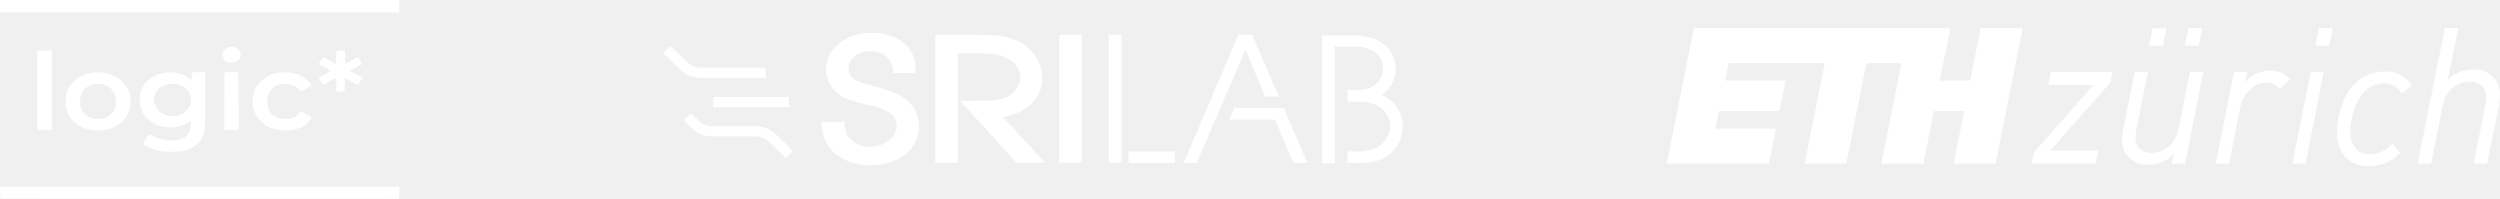
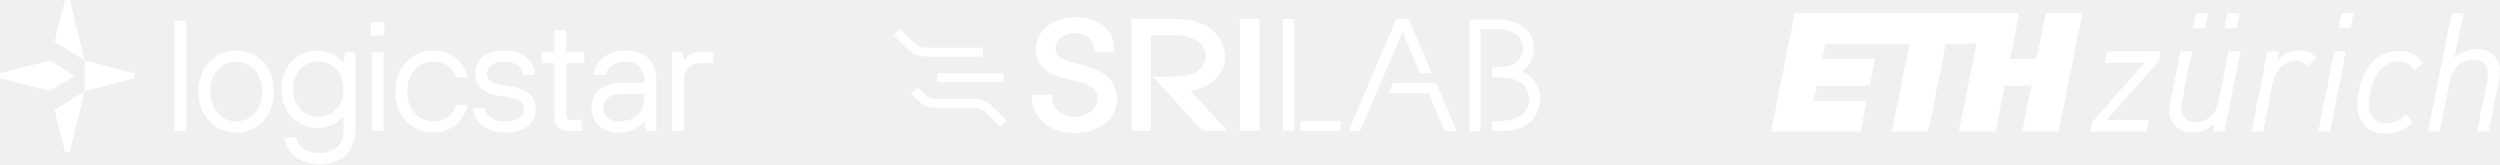
- <svg xmlns="http://www.w3.org/2000/svg" width="453.013" height="36.031" viewBox="0 0 453.013 36.031" version="1.1" id="svg2099" xml:space="preserve">
+ <svg xmlns="http://www.w3.org/2000/svg" width="517.902" height="33.979" viewBox="0 0 517.902 33.979" version="1.1" id="svg2099" xml:space="preserve">
  <defs id="defs2103">
    <clipPath id="b">
      <rect width="136" height="24" id="rect2240" x="0" y="0" />
    </clipPath>
+     <clipPath id="clip0_1053_533">
+       <rect width="695.9" height="160" fill="#ffffff" id="rect13" x="0" y="0" />
+     </clipPath>
+     <clipPath id="clip0_1053_533-5">
+       <rect width="695.9" height="160" fill="#ffffff" id="rect13-9" x="0" y="0" />
+     </clipPath>
  </defs>
-   <g id="eth-copy" transform="translate(302.0126,5.108529)" fill="#00000f" fill-opacity="0.941" style="fill:#ffffff;fill-opacity:0.971;fill-rule:nonzero;stroke:none;stroke-width:1">
+   <g id="eth-copy" transform="translate(366.9023,2.718923)" fill="#00000f" fill-opacity="0.941" style="fill:#ffffff;fill-opacity:0.971;fill-rule:nonzero;stroke:none;stroke-width:1">
    <path d="M 54.976,9.496 H 49.48 L 51.41,0 H 4.911 L 0,24.531 h 18.537 l 1.261,-6.331 H 8.844 L 9.47,15.035 H 20.431 L 21.544,9.496 H 10.608 L 11.233,6.331 H 28.639 L 24.995,24.531 h 7.559 L 36.196,6.331 h 6.346 L 38.9,24.531 h 7.617 l 1.885,-9.496 h 5.494 l -1.883,9.496 h 7.58 L 64.506,0 H 56.905 Z M 87.407,3.165 h 2.529 L 90.562,0 h -2.517 z m 6.485,0 h 2.53 L 97.047,0 h -2.517 z m 23.651,0 h 2.529 L 120.699,0 h -2.518 z m 12.657,4.675 c -4.412,0 -7.509,3.118 -8.5,8.556 -0.156,0.851 -0.236,1.714 -0.238,2.58 0,3.715 2.246,6.024 5.868,6.024 2.095,0.005 4.101,-0.841 5.557,-2.344 l 0.022,-0.024 -1.403,-1.716 -0.025,-0.03 -0.027,0.028 c -0.969,1.212 -2.438,1.918 -3.991,1.92 -1.726,0 -3.571,-1.033 -3.571,-3.927 0.006,-0.839 0.096,-1.676 0.266,-2.497 0.26,-1.763 1.004,-3.42 2.15,-4.786 0.935,-1.028 2.262,-1.615 3.654,-1.616 1.347,-0.061 2.609,0.658 3.242,1.845 l 0.021,0.033 1.786,-1.513 0.025,-0.022 -0.019,-0.027 c -1.045,-1.629 -2.882,-2.576 -4.818,-2.485 z m 16.139,-0.355 c -1.795,-0.089 -3.54,0.602 -4.788,1.893 L 143.447,0 h -2.445 l -4.913,24.531 h 2.445 l 2.039,-10.306 c 0.874,-4.343 4.25,-4.563 4.916,-4.563 0.805,-0.082 1.604,0.198 2.181,0.763 0.577,0.565 0.872,1.358 0.805,2.162 -0.012,0.523 -0.07,1.044 -0.171,1.557 l -2.074,10.386 h 2.442 l 2.146,-10.611 c 0.111,-0.551 0.168,-1.112 0.171,-1.674 0.089,-1.267 -0.368,-2.512 -1.256,-3.421 -0.888,-0.909 -2.123,-1.397 -3.395,-1.341 z m -32.966,17.006 -0.008,0.041 h 2.411 l 3.291,-16.618 h -2.371 z m -44.221,-14.248 -0.007,0.045 h 8.184 l -10.791,12.238 -0.005,0.006 -0.405,2 h 11.621 l 0.458,-2.374 h -8.688 l 10.822,-12.238 0.005,-0.008 0.407,-1.998 H 69.602 Z M 109.357,7.712 c -1.765,-0.046 -3.45,0.733 -4.555,2.107 l 0.374,-1.867 0.006,-0.037 h -2.379 l -3.288,16.577 -0.006,0.041 h 2.414 l 2.011,-10.169 c 0.515,-2.607 2.512,-4.501 4.753,-4.501 0.917,-0.022 1.785,0.413 2.314,1.16 l 0.024,0.03 1.958,-1.76 -0.019,-0.024 C 112.066,8.223 110.736,7.649 109.357,7.712 Z M 94.792,7.914 h 2.445 l -0.006,0.04 -3.286,16.579 h -2.379 l 0.008,-0.041 0.315,-1.725 c -1.231,1.328 -2.987,2.047 -4.798,1.966 -1.254,0.056 -2.472,-0.425 -3.348,-1.323 -0.876,-0.898 -1.325,-2.126 -1.235,-3.375 0.007,-0.505 0.064,-1.009 0.172,-1.503 l 0.028,-0.15 2.079,-10.466 h 2.413 l -0.008,0.04 -2.043,10.207 c -0.097,0.506 -0.152,1.02 -0.164,1.535 -0.063,0.798 0.234,1.582 0.809,2.14 0.575,0.558 1.369,0.831 2.167,0.746 0.654,0 3.956,-0.218 4.818,-4.505 z" id="path4" style="fill:#ffffff;fill-opacity:0.971" />
  </g>
-   <g id="a" class="a" clip-path="url(#b)" transform="translate(120.1979,5.953597)" style="fill:#ffffff;fill-opacity:0.971">
+   <g id="a" class="a" clip-path="url(#b)" transform="translate(185.0875,3.563991)" style="fill:#ffffff;fill-opacity:0.971">
    <g transform="translate(28.656)" id="g2255" style="fill:#ffffff;fill-opacity:0.971">
      <path class="b" d="M 65.511,11.895 A 18.772,18.772 0 0 0 59.879,9.684 c -4,-1 -4.684,-1.789 -4.684,-3.211 0,-1.789 1.737,-3.158 3.895,-3.158 2.421,0 3.895,1.211 4.158,3.368 l 0.053,0.579 h 4.053 V 6.579 C 67.354,2.579 64.196,0 59.301,0 54.669,0 51.143,2.842 51.143,6.579 A 5.67,5.67 0 0 0 53.247,11 c 1.263,1 2.526,1.368 5.263,2 l 0.421,0.105 a 10.812,10.812 0 0 1 3.526,1.263 2.826,2.826 0 0 1 1.474,2.579 c 0,1.895 -2.263,3.684 -4.684,3.684 a 4.7,4.7 0 0 1 -3.211,-1 3.475,3.475 0 0 1 -1.526,-2.842 V 16.105 H 50.3 l 0.053,0.737 c 0.21,4.263 3.789,7.158 8.894,7.158 5.053,0 8.737,-3 8.737,-7.105 a 6.52,6.52 0 0 0 -2.473,-5 z" transform="translate(-50.3)" id="path2245" style="fill:#ffffff;fill-opacity:0.971" />
      <g transform="translate(43.105,0.368)" id="g2249" style="fill:#ffffff;fill-opacity:0.971">
        <rect class="b" width="4.053" height="23.158" id="rect2247" style="fill:#ffffff;fill-opacity:0.971" x="0" y="0" />
      </g>
      <g transform="translate(20.632,0.368)" id="g2253" style="fill:#ffffff;fill-opacity:0.971">
        <path class="b" d="m 101.763,15.595 c 4.263,-0.684 7.158,-3.474 7.158,-7.158 A 7.681,7.681 0 0 0 103.763,1.542 C 101.5,0.7 100.079,0.7 96.974,0.7 H 89.5 v 23.158 h 4.053 V 4.068 H 97.5 c 2.526,0 3.421,0.105 4.895,0.789 a 4.123,4.123 0 0 1 2.526,3.526 4.261,4.261 0 0 1 -2.579,3.579 c -1.263,0.579 -2.421,0.684 -5.737,0.684 h -2.631 l 10.211,11.211 h 5.211 z" transform="translate(-89.5,-0.7)" id="path2251" style="fill:#ffffff;fill-opacity:0.971" />
      </g>
    </g>
    <g transform="translate(0,2.368)" id="g2259" style="fill:#ffffff;fill-opacity:0.971">
      <path class="b" d="M 18.565,10.289 H 6.947 C 4.473,10.289 3.736,9.552 1.579,7.394 L 0,5.816 1.316,4.5 2.895,6.079 c 2.052,2.053 2.368,2.368 4.052,2.368 h 11.618 z" transform="translate(0,-4.5)" id="path2257" style="fill:#ffffff;fill-opacity:0.971" />
    </g>
    <g transform="translate(9.053,11.617)" id="g2263" style="fill:#ffffff;fill-opacity:0.971">
      <rect class="b" width="13.722" height="1.842" id="rect2261" style="fill:#ffffff;fill-opacity:0.971" x="0" y="0" />
    </g>
    <g transform="translate(3.684,14.55)" id="g2267" style="fill:#ffffff;fill-opacity:0.971">
      <path class="b" d="M 25.459,31.658 23.88,30.079 C 21.827,28.026 21.512,27.711 19.775,27.711 H 12.368 C 9.894,27.711 9.157,26.974 7,24.816 L 8.316,23.5 c 2.053,2.053 2.368,2.368 4.105,2.368 h 7.407 c 2.474,0 3.211,0.737 5.368,2.895 l 1.579,1.579 z" transform="translate(-7,-23.5)" id="path2265" style="fill:#ffffff;fill-opacity:0.971" />
    </g>
    <g transform="translate(119.34,0.474)" id="g2271" style="fill:#ffffff;fill-opacity:0.971">
      <path class="b" d="m 224.968,2.9 h 3.105 a 6.714,6.714 0 0 1 4.158,1 4.041,4.041 0 0 1 1.474,3 3.878,3.878 0 0 1 -1.895,3.211 c -0.895,0.526 -1.895,0.684 -4,0.684 h -0.579 V 12.9 h 0.526 c 2.526,0 3.368,0.105 4.474,0.526 a 4.219,4.219 0 0 1 2.737,3.947 4.492,4.492 0 0 1 -2.526,3.895 9.9,9.9 0 0 1 -4.316,0.632 h -0.895 v 2.105 h 1.158 c 3.263,0 4.526,-0.263 6.158,-1.368 a 6.249,6.249 0 0 0 2.684,-5.263 5.922,5.922 0 0 0 -3.842,-5.684 5.474,5.474 0 0 0 2.579,-4.632 c 0,-3.789 -2.947,-6.158 -7.579,-6.158 H 222.6 v 23.158 h 2.316 V 2.9 Z" transform="translate(-222.6,-0.9)" id="path2269" style="fill:#ffffff;fill-opacity:0.971" />
    </g>
    <g transform="translate(80.708,0.368)" id="g2279" style="fill:#ffffff;fill-opacity:0.971">
      <g transform="translate(3.593,21.105)" id="g2275" style="fill:#ffffff;fill-opacity:0.971">
        <rect class="b" width="8.354" height="2.105" id="rect2273" style="fill:#ffffff;fill-opacity:0.971" x="0" y="0" />
      </g>
      <rect class="b" width="2.316" height="23.158" id="rect2277" style="fill:#ffffff;fill-opacity:0.971" x="0" y="0" />
    </g>
    <g transform="translate(94.287,0.368)" id="g2287" style="fill:#ffffff;fill-opacity:0.971">
      <path class="b" d="m 189.79,11.911 h 2.474 L 187.421,0.7 h -2.526 L 175,23.911 h 2.368 L 186.21,3.385 Z" transform="translate(-175,-0.7)" id="path2281" style="fill:#ffffff;fill-opacity:0.971" />
      <g transform="translate(8.263,13.263)" id="g2285" style="fill:#ffffff;fill-opacity:0.971">
        <path class="b" d="m 191.595,25.9 -0.895,2.105 h 8.263 l 3.368,7.842 h 2.526 L 200.595,25.9 Z" transform="translate(-190.7,-25.9)" id="path2283" style="fill:#ffffff;fill-opacity:0.971" />
      </g>
    </g>
  </g>
-   <g style="fill:#ffffff" id="g1" transform="matrix(0.7789937,0,0,0.6483867,1.061986,-0.3448081)">
-     <path d="M -1.348,2.252 V 3.973 H 45.086 91.52 V 2.252 0.532 H 45.086 -1.348 Z" fill="#ffffff" id="path1" style="fill:#ffffff" />
-     <path d="m 51.43,13.915 c -1.418,0.86 -1.373,3.234 0.061,3.923 1.51,0.705 3.126,-0.327 3.126,-1.996 0,-1.72 -1.769,-2.787 -3.187,-1.927 z" fill="#ffffff" id="path2" style="fill:#ffffff" />
-     <path d="M 7.344,25.735 V 36.832 H 9.021 10.699 V 25.735 14.639 H 9.021 7.344 Z" fill="#ffffff" id="path3" style="fill:#ffffff" />
-     <path d="m 76.85,16.532 -0.046,1.91 -1.433,-0.964 c -0.778,-0.516 -1.479,-0.946 -1.54,-0.946 -0.076,0 -0.351,0.43 -0.625,0.963 -0.397,0.791 -0.442,0.998 -0.275,1.118 0.122,0.086 0.747,0.465 1.388,0.843 0.64,0.379 1.205,0.757 1.25,0.826 0.03,0.069 -0.579,0.533 -1.372,1.032 -0.793,0.499 -1.433,0.946 -1.433,0.998 0,0.052 0.244,0.499 0.534,1.015 l 0.518,0.929 1.418,-0.929 c 0.778,-0.516 1.464,-0.946 1.54,-0.946 0.061,0 0.107,0.86 0.107,1.893 v 1.91 l 0.961,-0.052 0.945,-0.052 0.046,-1.858 c 0.015,-1.015 0.091,-1.841 0.152,-1.841 0.061,0.017 0.732,0.43 1.479,0.946 1.525,1.015 1.449,1.032 2.104,-0.292 l 0.412,-0.809 -1.449,-0.877 c -0.793,-0.482 -1.449,-0.929 -1.449,-0.998 0,-0.069 0.625,-0.499 1.373,-0.946 0.762,-0.465 1.372,-0.912 1.372,-1.015 0,-0.31 -0.824,-1.858 -0.991,-1.858 -0.076,0.017 -0.762,0.43 -1.525,0.946 L 78.94,18.39 78.894,16.515 78.848,14.639 h -0.976 -0.976 z" fill="#ffffff" id="path4-3" style="fill:#ffffff" />
-     <path d="m 19.695,20.935 c -1.525,0.361 -3.05,1.29 -3.934,2.391 -1.296,1.6 -1.845,3.269 -1.861,5.609 -0.015,4.714 3.126,8.069 7.548,8.069 3.538,0 6.283,-2.133 7.243,-5.626 0.336,-1.239 0.397,-3.252 0.137,-4.508 -0.427,-2.116 -1.952,-4.267 -3.675,-5.178 -1.83,-0.964 -3.599,-1.222 -5.459,-0.757 z m 3.736,3.527 c 1.8,1.015 2.638,3.63 1.967,6.194 -0.32,1.222 -1.51,2.598 -2.501,2.908 -2.226,0.705 -4.255,-0.189 -5.215,-2.305 -0.458,-0.998 -0.549,-3.028 -0.198,-4.25 0.366,-1.204 1.449,-2.443 2.455,-2.804 1.052,-0.379 2.562,-0.258 3.492,0.258 z" fill="#ffffff" id="path5" style="fill:#ffffff" />
-     <path d="m 37.233,20.781 c -2.272,0.396 -4.239,1.772 -5.231,3.682 -0.625,1.204 -0.915,2.753 -0.839,4.456 0.122,2.477 1.037,4.404 2.699,5.712 1.25,0.981 2.303,1.376 3.995,1.48 1.799,0.103 3.233,-0.327 4.316,-1.256 0.396,-0.327 0.732,-0.602 0.778,-0.602 0.183,0 0.061,1.927 -0.183,2.736 -0.534,1.893 -1.906,2.77 -4.3,2.77 -1.555,0 -2.592,-0.292 -4.102,-1.135 -0.625,-0.344 -1.144,-0.585 -1.174,-0.55 -0.168,0.189 -1.296,2.495 -1.296,2.65 0,0.31 2.013,1.428 3.309,1.824 1.769,0.551 5.352,0.533 6.755,-0.017 2.364,-0.912 3.69,-2.598 4.209,-5.333 0.152,-0.877 0.213,-2.873 0.213,-8.843 v -7.708 l -1.556,0.052 -1.571,0.052 -0.046,1.084 -0.046,1.084 -0.534,-0.516 c -1.281,-1.29 -3.522,-1.944 -5.398,-1.617 z m 3.004,3.406 c 1.784,0.602 2.852,2.219 2.836,4.301 0,1.204 -0.275,2.013 -0.961,2.908 -2.028,2.598 -6.42,1.789 -7.381,-1.359 -1.159,-3.837 1.876,-7.071 5.505,-5.849 z" fill="#ffffff" id="path6" style="fill:#ffffff" />
-     <path d="m 50.911,20.763 c -0.061,0.069 -0.107,3.716 -0.107,8.103 v 7.966 h 1.677 1.677 L 54.129,28.78 54.083,20.746 52.543,20.694 c -0.839,-0.017 -1.571,0 -1.632,0.069 z" fill="#ffffff" id="path7" style="fill:#ffffff" />
-     <path d="m 63.507,20.833 c -3.05,0.619 -5.292,2.959 -5.932,6.176 -0.732,3.682 0.762,7.432 3.584,9.032 2.516,1.445 6.313,1.222 8.296,-0.482 0.61,-0.516 1.632,-1.875 1.632,-2.151 0,-0.086 -0.549,-0.499 -1.235,-0.946 l -1.235,-0.809 -0.518,0.671 c -0.747,0.998 -1.723,1.462 -3.05,1.462 -2.638,-0.017 -4.255,-1.893 -4.239,-4.955 0,-1.6 0.32,-2.563 1.144,-3.51 0.823,-0.946 1.693,-1.308 3.111,-1.308 1.388,0 2.074,0.327 2.958,1.359 0.29,0.344 0.595,0.619 0.656,0.619 0.244,0 2.394,-1.462 2.394,-1.634 0,-0.344 -0.915,-1.531 -1.677,-2.168 -1.342,-1.153 -3.95,-1.738 -5.886,-1.359 z" fill="#ffffff" id="path8" style="fill:#ffffff" />
-     <path d="m -1.318,54.33 0.046,1.686 46.404,0.052 46.388,0.034 V 54.381 52.661 H 45.086 -1.363 Z" fill="#ffffff" id="path9" style="fill:#ffffff" />
+   <g clip-path="url(#clip0_1053_533-5)" id="g13-5" transform="scale(0.2123686)" style="fill:#ffffff">
+     <path d="m 170.125,20.086 h 11.548 V 127.701 h -11.548 z" fill="#1f2937" id="path1-4" style="fill:#ffffff" />
+     <path d="m 193.465,89.293 c 0,-23.849 16.15,-40 36.904,-40 20.753,0 36.903,16.151 36.903,40 0,23.849 -16.15,40 -36.903,40 -20.754,0 -36.904,-16.151 -36.904,-40 z m 62.259,0 c 0,-17.657 -11.548,-29.205 -25.355,-29.205 -13.808,0 -25.356,11.548 -25.356,29.205 0,17.657 11.548,29.205 25.356,29.205 13.807,0 25.355,-11.548 25.355,-29.205 z" fill="#1f2937" id="path2-9" style="fill:#ffffff" />
+     <path d="m 277.413,133.892 h 11.548 c 0.753,7.699 8.452,15.398 23.096,15.398 13.808,0 23.097,-8.452 23.097,-21.507 V 113.976 H 334.4 c -6.192,6.945 -14.644,10.795 -24.602,10.795 -20,0 -35.398,-15.398 -35.398,-37.657 0,-22.259 15.398,-37.657 35.398,-37.657 9.958,0 19.247,4.603 24.602,11.548 h 0.754 l 1.506,-9.958 h 9.958 v 76.904 c 0,19.247 -13.054,32.301 -34.561,32.301 -21.506,0 -33.807,-13.054 -34.56,-26.109 z M 335.07,86.947 c 0,-16.151 -10.795,-26.946 -24.603,-26.946 -13.807,0 -24.602,10.795 -24.602,26.946 0,16.15 10.795,26.945 24.602,26.945 13.808,0 24.603,-10.795 24.603,-26.945 z" fill="#1f2937" id="path3-1" style="fill:#ffffff" />
+     <path d="m 361.842,21.59 h 13.054 v 13.054 h -13.054 z m 0.753,29.289 h 11.548 v 76.903 h -11.548 z" fill="#1f2937" id="path4-7" style="fill:#ffffff" />
+     <path d="m 385.607,89.293 c 0,-23.849 16.151,-40 36.904,-40 16.904,0 29.958,9.958 33.808,26.109 h -11.548 c -3.097,-9.958 -11.549,-15.398 -22.26,-15.398 -13.807,0 -25.355,11.548 -25.355,29.205 0,17.657 11.548,29.205 25.355,29.205 10.795,0 19.247,-5.355 22.26,-16.15 h 11.548 c -3.85,16.903 -16.904,26.945 -33.808,26.945 -20.753,0 -36.904,-16.15 -36.904,-40 z" fill="#1f2937" id="path5-5" style="fill:#ffffff" />
+     <path d="m 461.92,105.444 h 11.548 c 0,6.945 6.945,13.054 19.247,13.054 12.301,0 18.41,-5.356 18.41,-11.548 0,-6.193 -3.85,-9.958 -13.055,-11.548 L 485.016,93.059 C 471.208,90.716 463.51,83.854 463.51,71.552 c 0,-12.301 9.205,-22.259 28.451,-22.259 19.247,0 29.959,11.548 29.959,23.849 h -11.548 c 0,-6.946 -6.946,-13.054 -18.494,-13.054 -11.548,0 -16.904,5.356 -16.904,11.548 0,5.356 3.096,9.038 12.301,10.795 l 13.055,2.343 c 15.397,2.761 22.259,9.958 22.259,22.26 0,12.301 -9.958,22.259 -29.958,22.259 -20,0 -30.795,-11.548 -30.795,-23.849 z" fill="#1f2937" id="path6-5" style="fill:#ffffff" />
+     <path d="M 540.674,114.644 V 61.589 H 528.373 V 50.794 h 12.301 V 29.288 h 11.548 v 21.506 h 17.657 v 10.795 h -17.657 v 50.712 c 0,3.096 1.507,4.602 4.603,4.602 h 10.628 v 10.795 h -12.971 c -8.452,0 -13.808,-5.356 -13.808,-13.054 z" fill="#1f2937" id="path7-4" style="fill:#ffffff" />
+     <path d="m 577.078,105.444 c 0,-14.645 9.205,-24.603 30.711,-24.603 h 20.754 V 78.498 c 0,-11.548 -6.946,-18.41 -18.41,-18.41 -11.465,0 -18.411,6.109 -19.247,13.054 h -11.548 c 0.753,-12.301 11.548,-23.849 30.795,-23.849 19.246,0 29.958,10.795 29.958,29.205 v 49.205 h -9.958 l -1.507,-9.205 h -0.753 c 0,0 -6.945,10.795 -23.849,10.795 -16.904,0 -26.946,-9.958 -26.946,-23.849 z m 51.465,-10.795 v -3.096 h -20.754 c -13.807,0 -19.246,6.192 -19.246,13.808 0,7.615 5.355,13.054 15.397,13.054 15.398,0 24.603,-9.205 24.603,-23.849 z" fill="#1f2937" id="path8-1" style="fill:#ffffff" />
+     <path d="m 655.892,50.879 h 9.958 l 1.507,7.699 h 0.753 c 3.096,-4.603 6.109,-7.699 14.644,-7.699 h 13.055 v 10.795 H 684.26 c -10.795,0 -16.903,6.109 -16.903,16.904 V 127.783 H 655.809 V 50.879 Z" fill="#1f2937" id="path9-8" style="fill:#ffffff" />
+     <path d="M 82.757,59.078 53.217,40.585 63.342,-9.76562e-4 h 4.854 z" fill="#1f2937" id="path10-8" style="fill:#ffffff" />
+     <path d="m 82.757,88.789 -29.54,18.494 10.042,40.586 h 4.854 L 82.673,88.789 Z" fill="#1f2937" id="path11-3" style="fill:#ffffff" />
+     <path d="M 0,76.315 48.703,88.784 72.469,73.889 48.703,58.993 0,71.462 Z" fill="#1f2937" id="path12-5" style="fill:#ffffff" />
+     <path d="M 131.469,71.462 82.766,58.993 V 88.784 L 131.469,76.315 Z" fill="#1f2937" id="path13-2" style="fill:#ffffff" />
  </g>
+   <path style="opacity:0.16;fill:#ffffff;stroke:#ffffff;stroke-width:0" d="" id="path11" />
</svg>
